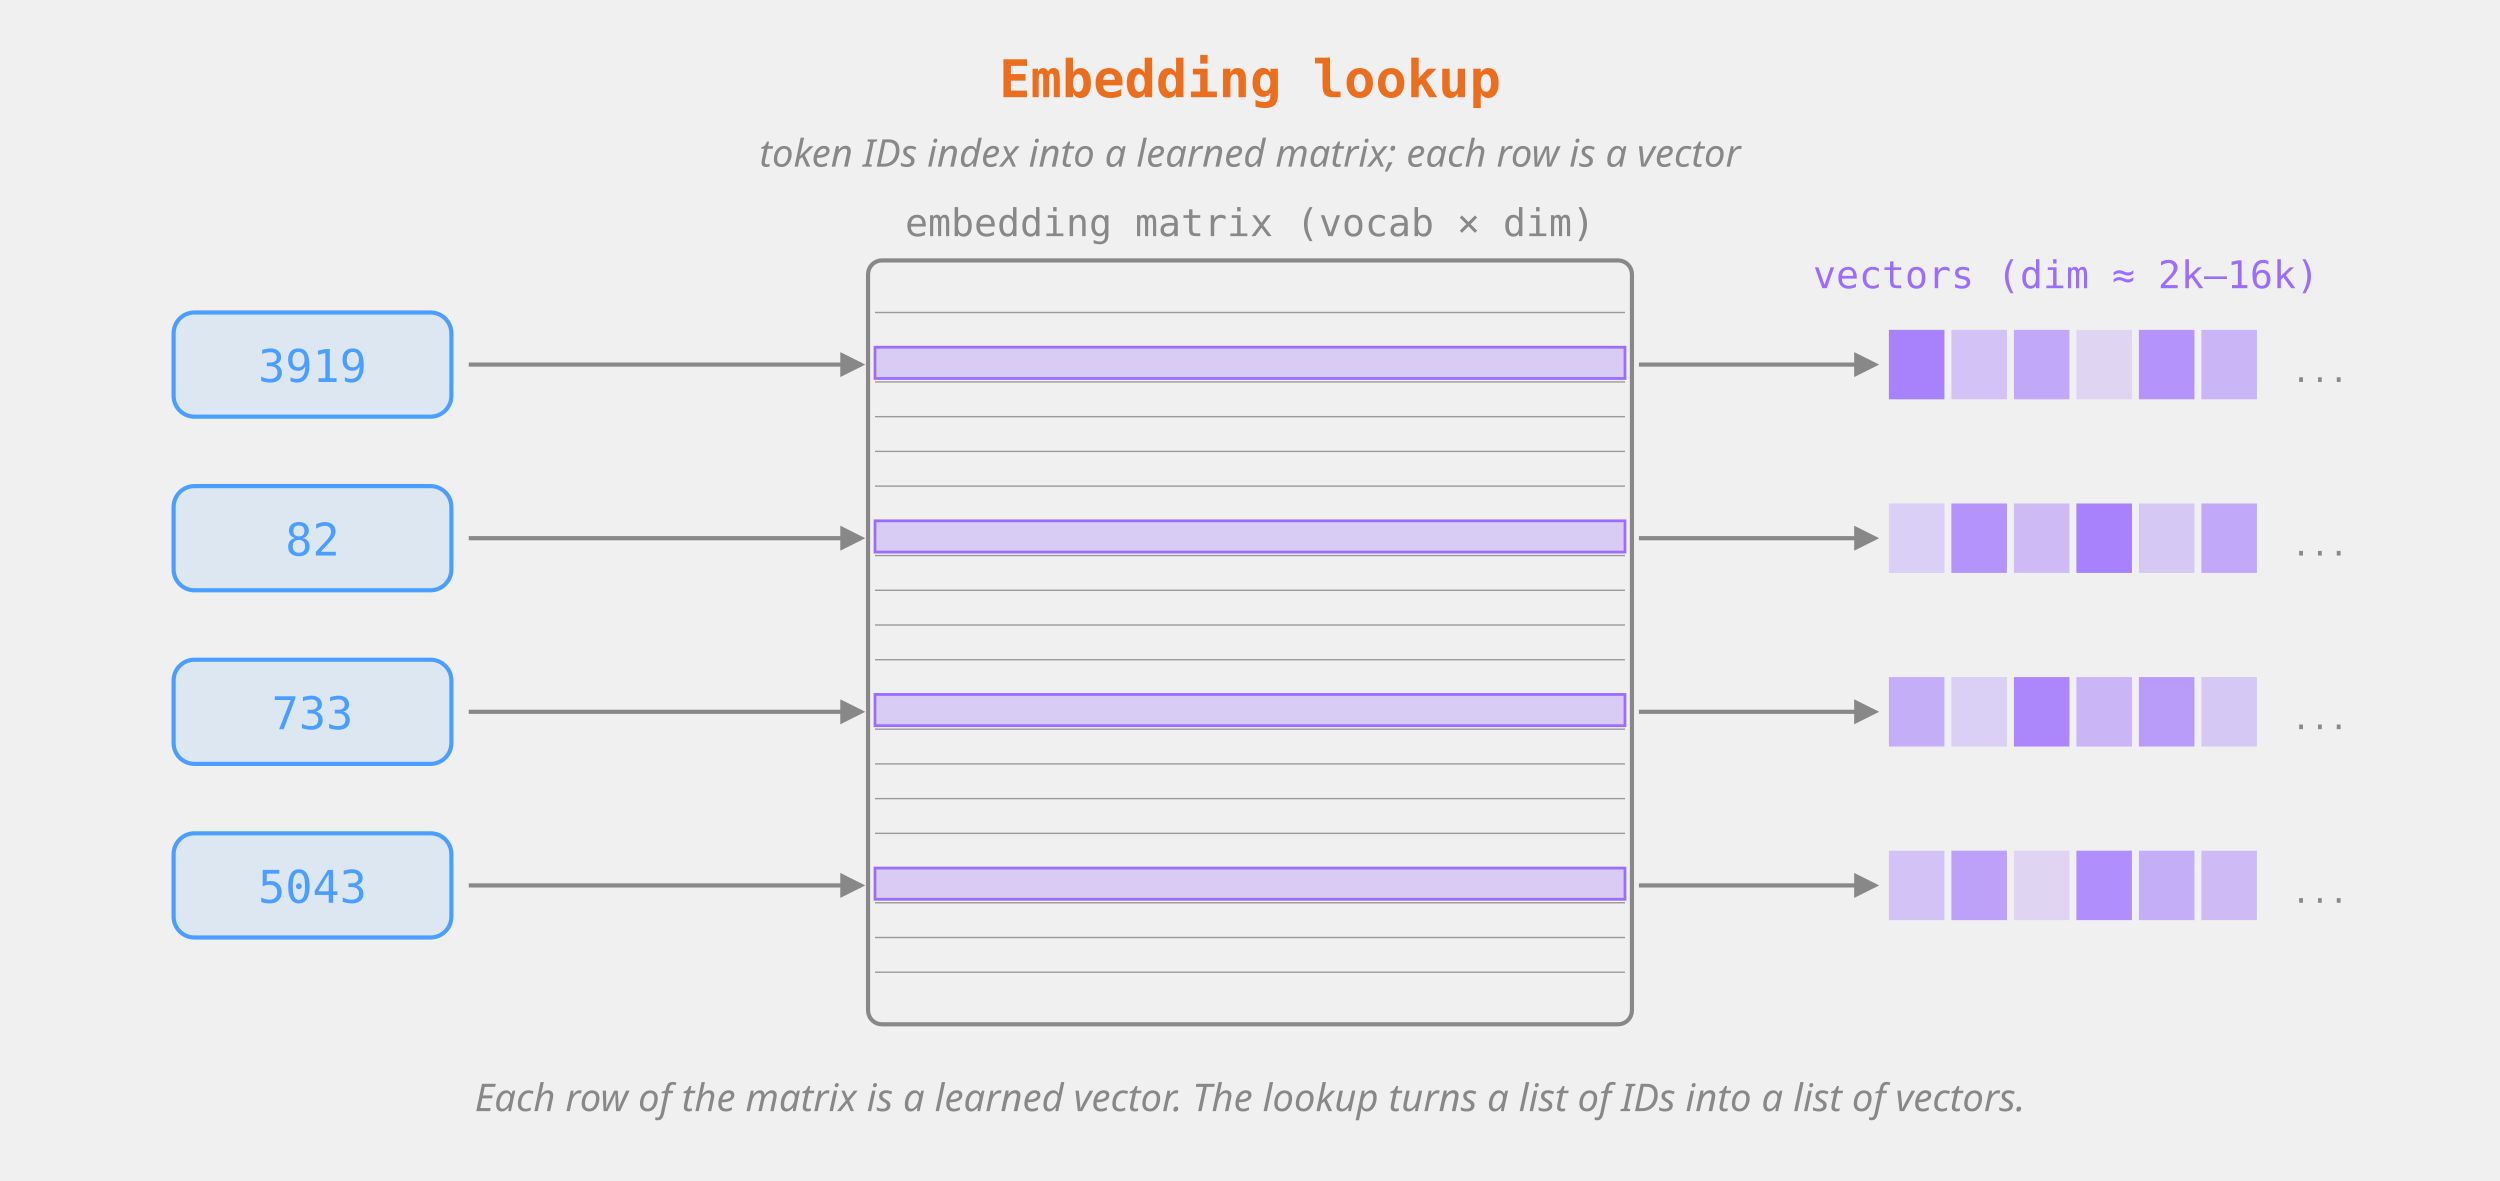
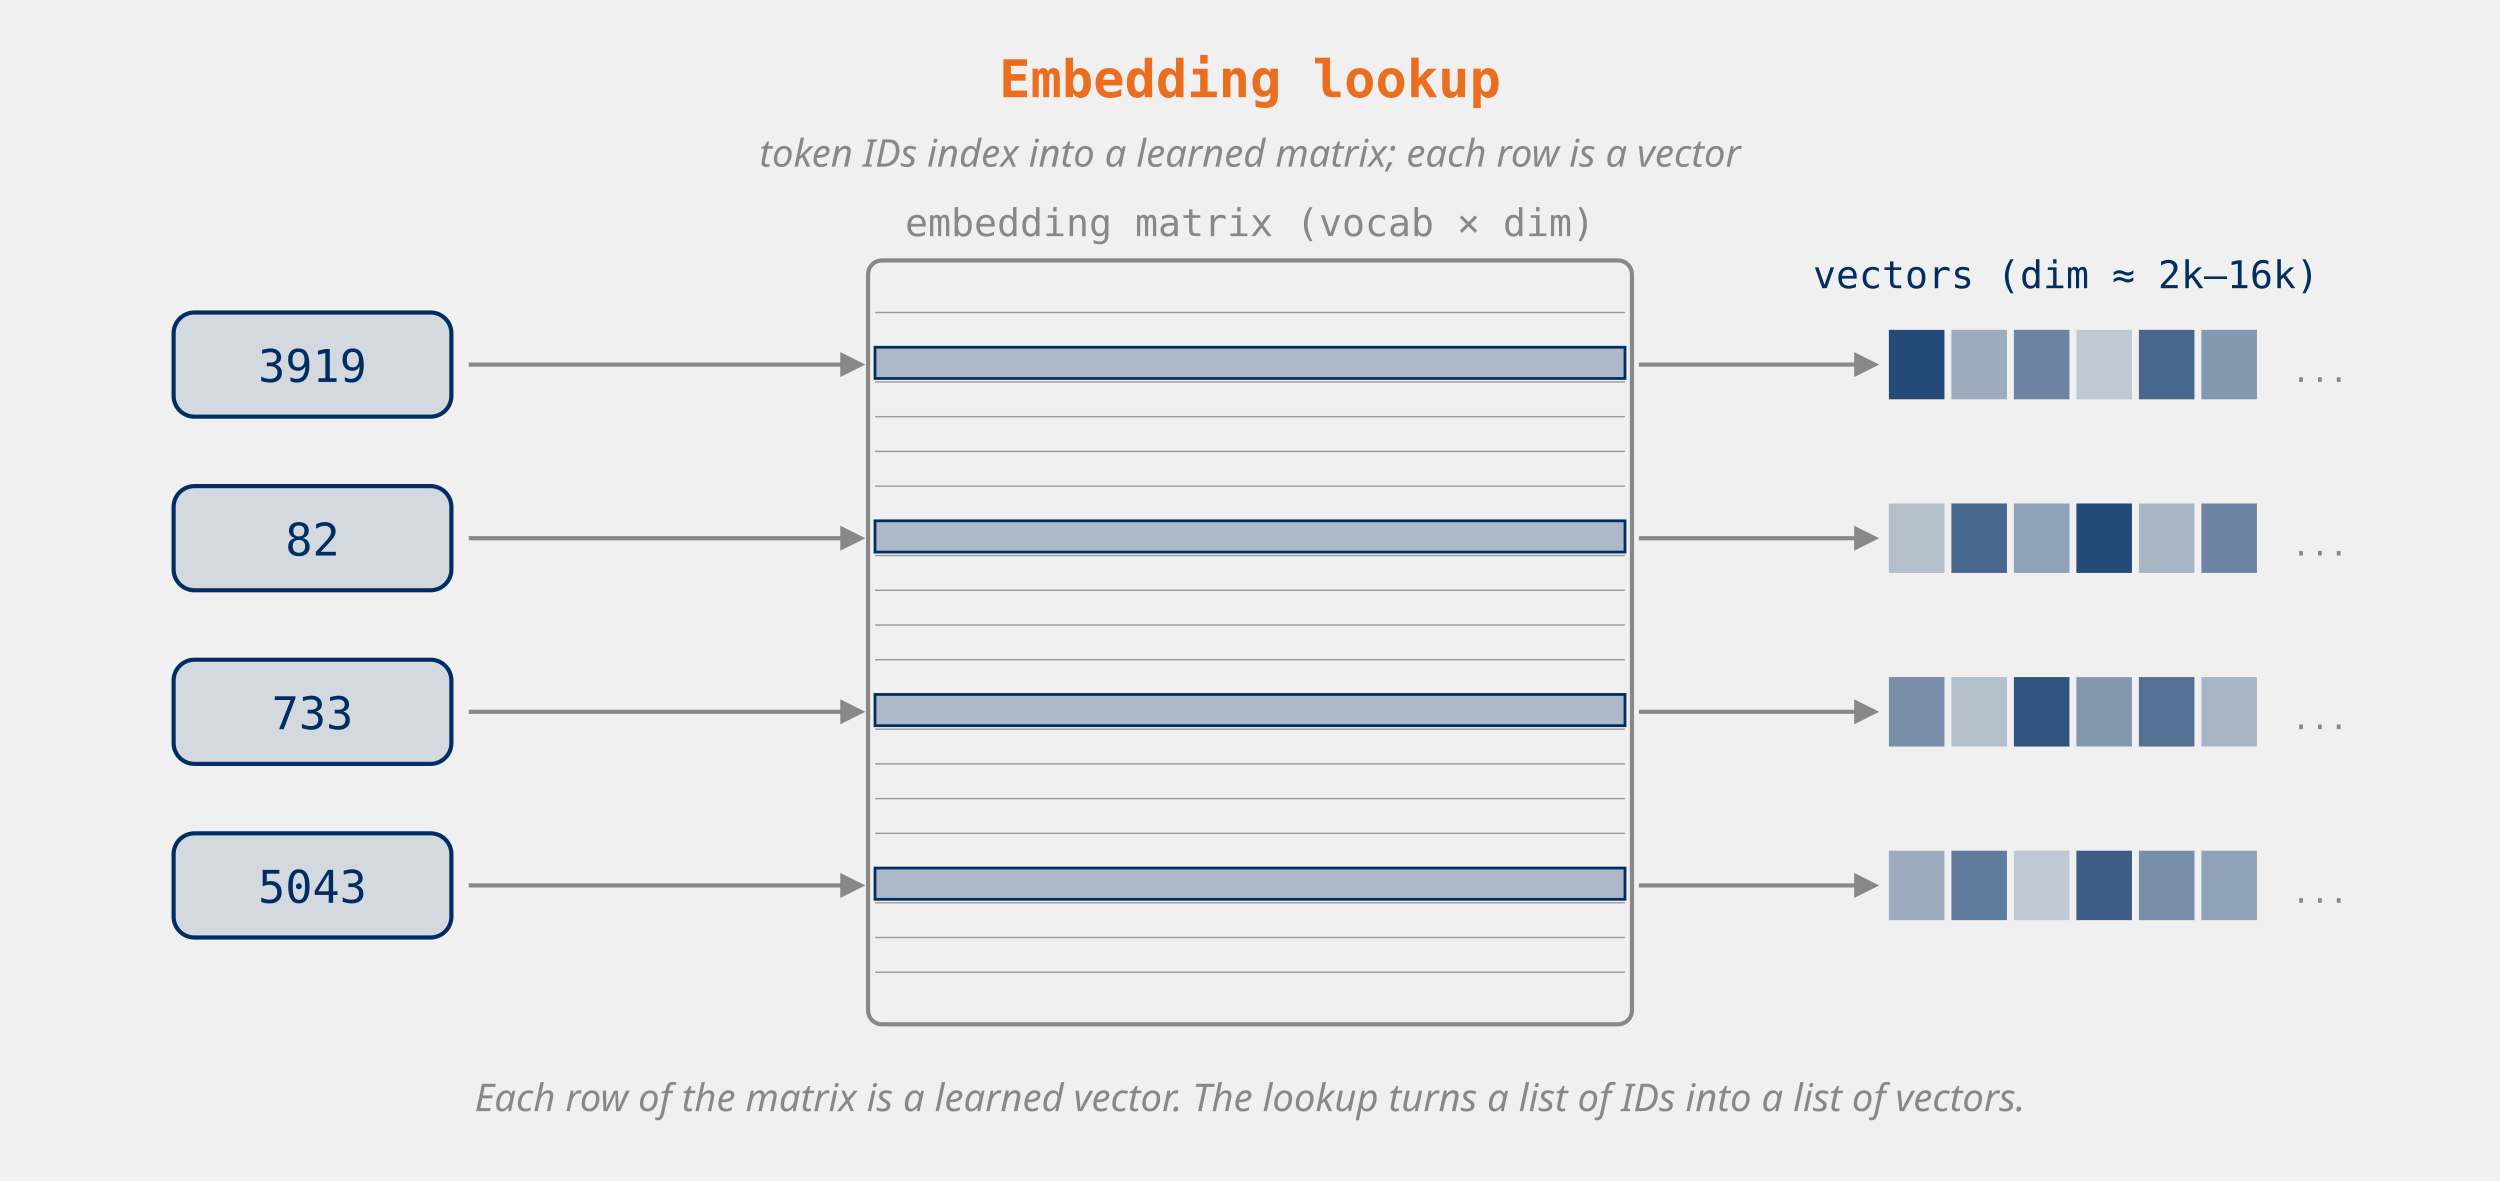
<svg xmlns="http://www.w3.org/2000/svg" viewBox="0 0 720 340" role="img" aria-label="Embedding lookup: each token ID indexes into a learned matrix and pulls out a vector">
  <defs>
    <marker id="arr-gray-2" markerWidth="6" markerHeight="6" refX="5" refY="3" orient="auto">
      <polygon points="0,0 6,3 0,6" fill="#888" />
    </marker>
  </defs>
  <text x="360" y="28" text-anchor="middle" fill="#EB6E1F" font-size="15" font-family="ui-monospace, monospace" font-weight="600">Embedding lookup</text>
  <text x="360" y="48" text-anchor="middle" fill="#888" font-size="11" font-family="sans-serif" font-style="italic">token IDs index into a learned matrix; each row is a vector</text>
-   <rect x="50" y="90" width="80" height="30" rx="6" ry="6" fill="rgba(74,158,255,0.12)" stroke="#4a9eff" stroke-width="1.2" />
-   <text x="90" y="110" text-anchor="middle" fill="#4a9eff" font-size="13" font-family="ui-monospace, monospace">3919</text>
-   <rect x="50" y="140" width="80" height="30" rx="6" ry="6" fill="rgba(74,158,255,0.12)" stroke="#4a9eff" stroke-width="1.2" />
-   <text x="90" y="160" text-anchor="middle" fill="#4a9eff" font-size="13" font-family="ui-monospace, monospace">82</text>
-   <rect x="50" y="190" width="80" height="30" rx="6" ry="6" fill="rgba(74,158,255,0.12)" stroke="#4a9eff" stroke-width="1.2" />
-   <text x="90" y="210" text-anchor="middle" fill="#4a9eff" font-size="13" font-family="ui-monospace, monospace">733</text>
-   <rect x="50" y="240" width="80" height="30" rx="6" ry="6" fill="rgba(74,158,255,0.12)" stroke="#4a9eff" stroke-width="1.2" />
-   <text x="90" y="260" text-anchor="middle" fill="#4a9eff" font-size="13" font-family="ui-monospace, monospace">5043</text>
+   <rect x="50" y="90" width="80" height="30" rx="6" ry="6" fill="rgba(0,45,98,0.12)" stroke="#002D62" stroke-width="1.2" />
+   <text x="90" y="110" text-anchor="middle" fill="#002D62" font-size="13" font-family="ui-monospace, monospace">3919</text>
+   <rect x="50" y="140" width="80" height="30" rx="6" ry="6" fill="rgba(0,45,98,0.12)" stroke="#002D62" stroke-width="1.2" />
+   <text x="90" y="160" text-anchor="middle" fill="#002D62" font-size="13" font-family="ui-monospace, monospace">82</text>
+   <rect x="50" y="190" width="80" height="30" rx="6" ry="6" fill="rgba(0,45,98,0.12)" stroke="#002D62" stroke-width="1.2" />
+   <text x="90" y="210" text-anchor="middle" fill="#002D62" font-size="13" font-family="ui-monospace, monospace">733</text>
+   <rect x="50" y="240" width="80" height="30" rx="6" ry="6" fill="rgba(0,45,98,0.12)" stroke="#002D62" stroke-width="1.2" />
+   <text x="90" y="260" text-anchor="middle" fill="#002D62" font-size="13" font-family="ui-monospace, monospace">5043</text>
  <rect x="250" y="75" width="220" height="220" rx="4" ry="4" fill="none" stroke="#888" stroke-width="1.2" />
  <text x="360" y="68" text-anchor="middle" fill="#888" font-size="11" font-family="ui-monospace, monospace">embedding matrix (vocab × dim)</text>
  <g stroke="#444" stroke-width="0.4" opacity="0.5">
    <line x1="252" y1="90" x2="468" y2="90" />
    <line x1="252" y1="100" x2="468" y2="100" />
    <line x1="252" y1="110" x2="468" y2="110" />
    <line x1="252" y1="120" x2="468" y2="120" />
    <line x1="252" y1="130" x2="468" y2="130" />
    <line x1="252" y1="140" x2="468" y2="140" />
    <line x1="252" y1="150" x2="468" y2="150" />
    <line x1="252" y1="160" x2="468" y2="160" />
    <line x1="252" y1="170" x2="468" y2="170" />
    <line x1="252" y1="180" x2="468" y2="180" />
    <line x1="252" y1="190" x2="468" y2="190" />
    <line x1="252" y1="200" x2="468" y2="200" />
    <line x1="252" y1="210" x2="468" y2="210" />
    <line x1="252" y1="220" x2="468" y2="220" />
    <line x1="252" y1="230" x2="468" y2="230" />
    <line x1="252" y1="240" x2="468" y2="240" />
    <line x1="252" y1="250" x2="468" y2="250" />
    <line x1="252" y1="260" x2="468" y2="260" />
    <line x1="252" y1="270" x2="468" y2="270" />
    <line x1="252" y1="280" x2="468" y2="280" />
  </g>
-   <rect x="252" y="100" width="216" height="9" fill="rgba(155,109,255,0.28)" stroke="#9b6dff" stroke-width="0.8" />
-   <rect x="252" y="150" width="216" height="9" fill="rgba(155,109,255,0.28)" stroke="#9b6dff" stroke-width="0.8" />
-   <rect x="252" y="200" width="216" height="9" fill="rgba(155,109,255,0.28)" stroke="#9b6dff" stroke-width="0.8" />
-   <rect x="252" y="250" width="216" height="9" fill="rgba(155,109,255,0.28)" stroke="#9b6dff" stroke-width="0.8" />
+   <rect x="252" y="100" width="216" height="9" fill="rgba(0,45,98,0.28)" stroke="#002D62" stroke-width="0.8" />
+   <rect x="252" y="150" width="216" height="9" fill="rgba(0,45,98,0.28)" stroke="#002D62" stroke-width="0.8" />
+   <rect x="252" y="200" width="216" height="9" fill="rgba(0,45,98,0.28)" stroke="#002D62" stroke-width="0.8" />
+   <rect x="252" y="250" width="216" height="9" fill="rgba(0,45,98,0.28)" stroke="#002D62" stroke-width="0.8" />
  <line x1="135" y1="105" x2="248" y2="105" stroke="#888" stroke-width="1.2" marker-end="url(#arr-gray-2)" />
  <line x1="135" y1="155" x2="248" y2="155" stroke="#888" stroke-width="1.2" marker-end="url(#arr-gray-2)" />
  <line x1="135" y1="205" x2="248" y2="205" stroke="#888" stroke-width="1.2" marker-end="url(#arr-gray-2)" />
  <line x1="135" y1="255" x2="248" y2="255" stroke="#888" stroke-width="1.2" marker-end="url(#arr-gray-2)" />
  <line x1="472" y1="105" x2="540" y2="105" stroke="#888" stroke-width="1.2" marker-end="url(#arr-gray-2)" />
  <line x1="472" y1="155" x2="540" y2="155" stroke="#888" stroke-width="1.2" marker-end="url(#arr-gray-2)" />
  <line x1="472" y1="205" x2="540" y2="205" stroke="#888" stroke-width="1.2" marker-end="url(#arr-gray-2)" />
  <line x1="472" y1="255" x2="540" y2="255" stroke="#888" stroke-width="1.2" marker-end="url(#arr-gray-2)" />
  <g font-family="ui-monospace, monospace" font-size="9" fill="#fff">
-     <rect x="544" y="95" width="16" height="20" fill="rgba(155,109,255,0.85)" />
-     <rect x="562" y="95" width="16" height="20" fill="rgba(155,109,255,0.35)" />
-     <rect x="580" y="95" width="16" height="20" fill="rgba(155,109,255,0.55)" />
-     <rect x="598" y="95" width="16" height="20" fill="rgba(155,109,255,0.20)" />
-     <rect x="616" y="95" width="16" height="20" fill="rgba(155,109,255,0.70)" />
-     <rect x="634" y="95" width="16" height="20" fill="rgba(155,109,255,0.45)" />
+     <rect x="544" y="95" width="16" height="20" fill="rgba(0,45,98,0.85)" />
+     <rect x="562" y="95" width="16" height="20" fill="rgba(0,45,98,0.35)" />
+     <rect x="580" y="95" width="16" height="20" fill="rgba(0,45,98,0.55)" />
+     <rect x="598" y="95" width="16" height="20" fill="rgba(0,45,98,0.20)" />
+     <rect x="616" y="95" width="16" height="20" fill="rgba(0,45,98,0.70)" />
+     <rect x="634" y="95" width="16" height="20" fill="rgba(0,45,98,0.45)" />
    <text x="660" y="110" fill="#888">...</text>
-     <rect x="544" y="145" width="16" height="20" fill="rgba(155,109,255,0.25)" />
-     <rect x="562" y="145" width="16" height="20" fill="rgba(155,109,255,0.70)" />
-     <rect x="580" y="145" width="16" height="20" fill="rgba(155,109,255,0.40)" />
-     <rect x="598" y="145" width="16" height="20" fill="rgba(155,109,255,0.85)" />
-     <rect x="616" y="145" width="16" height="20" fill="rgba(155,109,255,0.30)" />
-     <rect x="634" y="145" width="16" height="20" fill="rgba(155,109,255,0.55)" />
+     <rect x="544" y="145" width="16" height="20" fill="rgba(0,45,98,0.25)" />
+     <rect x="562" y="145" width="16" height="20" fill="rgba(0,45,98,0.70)" />
+     <rect x="580" y="145" width="16" height="20" fill="rgba(0,45,98,0.40)" />
+     <rect x="598" y="145" width="16" height="20" fill="rgba(0,45,98,0.85)" />
+     <rect x="616" y="145" width="16" height="20" fill="rgba(0,45,98,0.30)" />
+     <rect x="634" y="145" width="16" height="20" fill="rgba(0,45,98,0.55)" />
    <text x="660" y="160" fill="#888">...</text>
-     <rect x="544" y="195" width="16" height="20" fill="rgba(155,109,255,0.50)" />
-     <rect x="562" y="195" width="16" height="20" fill="rgba(155,109,255,0.25)" />
-     <rect x="580" y="195" width="16" height="20" fill="rgba(155,109,255,0.80)" />
-     <rect x="598" y="195" width="16" height="20" fill="rgba(155,109,255,0.45)" />
-     <rect x="616" y="195" width="16" height="20" fill="rgba(155,109,255,0.65)" />
-     <rect x="634" y="195" width="16" height="20" fill="rgba(155,109,255,0.30)" />
+     <rect x="544" y="195" width="16" height="20" fill="rgba(0,45,98,0.50)" />
+     <rect x="562" y="195" width="16" height="20" fill="rgba(0,45,98,0.25)" />
+     <rect x="580" y="195" width="16" height="20" fill="rgba(0,45,98,0.80)" />
+     <rect x="598" y="195" width="16" height="20" fill="rgba(0,45,98,0.45)" />
+     <rect x="616" y="195" width="16" height="20" fill="rgba(0,45,98,0.65)" />
+     <rect x="634" y="195" width="16" height="20" fill="rgba(0,45,98,0.30)" />
    <text x="660" y="210" fill="#888">...</text>
-     <rect x="544" y="245" width="16" height="20" fill="rgba(155,109,255,0.35)" />
-     <rect x="562" y="245" width="16" height="20" fill="rgba(155,109,255,0.60)" />
-     <rect x="580" y="245" width="16" height="20" fill="rgba(155,109,255,0.20)" />
-     <rect x="598" y="245" width="16" height="20" fill="rgba(155,109,255,0.75)" />
-     <rect x="616" y="245" width="16" height="20" fill="rgba(155,109,255,0.50)" />
-     <rect x="634" y="245" width="16" height="20" fill="rgba(155,109,255,0.40)" />
+     <rect x="544" y="245" width="16" height="20" fill="rgba(0,45,98,0.35)" />
+     <rect x="562" y="245" width="16" height="20" fill="rgba(0,45,98,0.60)" />
+     <rect x="580" y="245" width="16" height="20" fill="rgba(0,45,98,0.20)" />
+     <rect x="598" y="245" width="16" height="20" fill="rgba(0,45,98,0.75)" />
+     <rect x="616" y="245" width="16" height="20" fill="rgba(0,45,98,0.50)" />
+     <rect x="634" y="245" width="16" height="20" fill="rgba(0,45,98,0.40)" />
    <text x="660" y="260" fill="#888">...</text>
  </g>
-   <text x="595" y="83" text-anchor="middle" fill="#9b6dff" font-size="11" font-family="ui-monospace, monospace">vectors (dim ≈ 2k–16k)</text>
+   <text x="595" y="83" text-anchor="middle" fill="#002D62" font-size="11" font-family="ui-monospace, monospace">vectors (dim ≈ 2k–16k)</text>
  <text x="360" y="320" text-anchor="middle" fill="#888" font-size="11" font-family="sans-serif" font-style="italic">Each row of the matrix is a learned vector. The lookup turns a list of IDs into a list of vectors.</text>
</svg>
